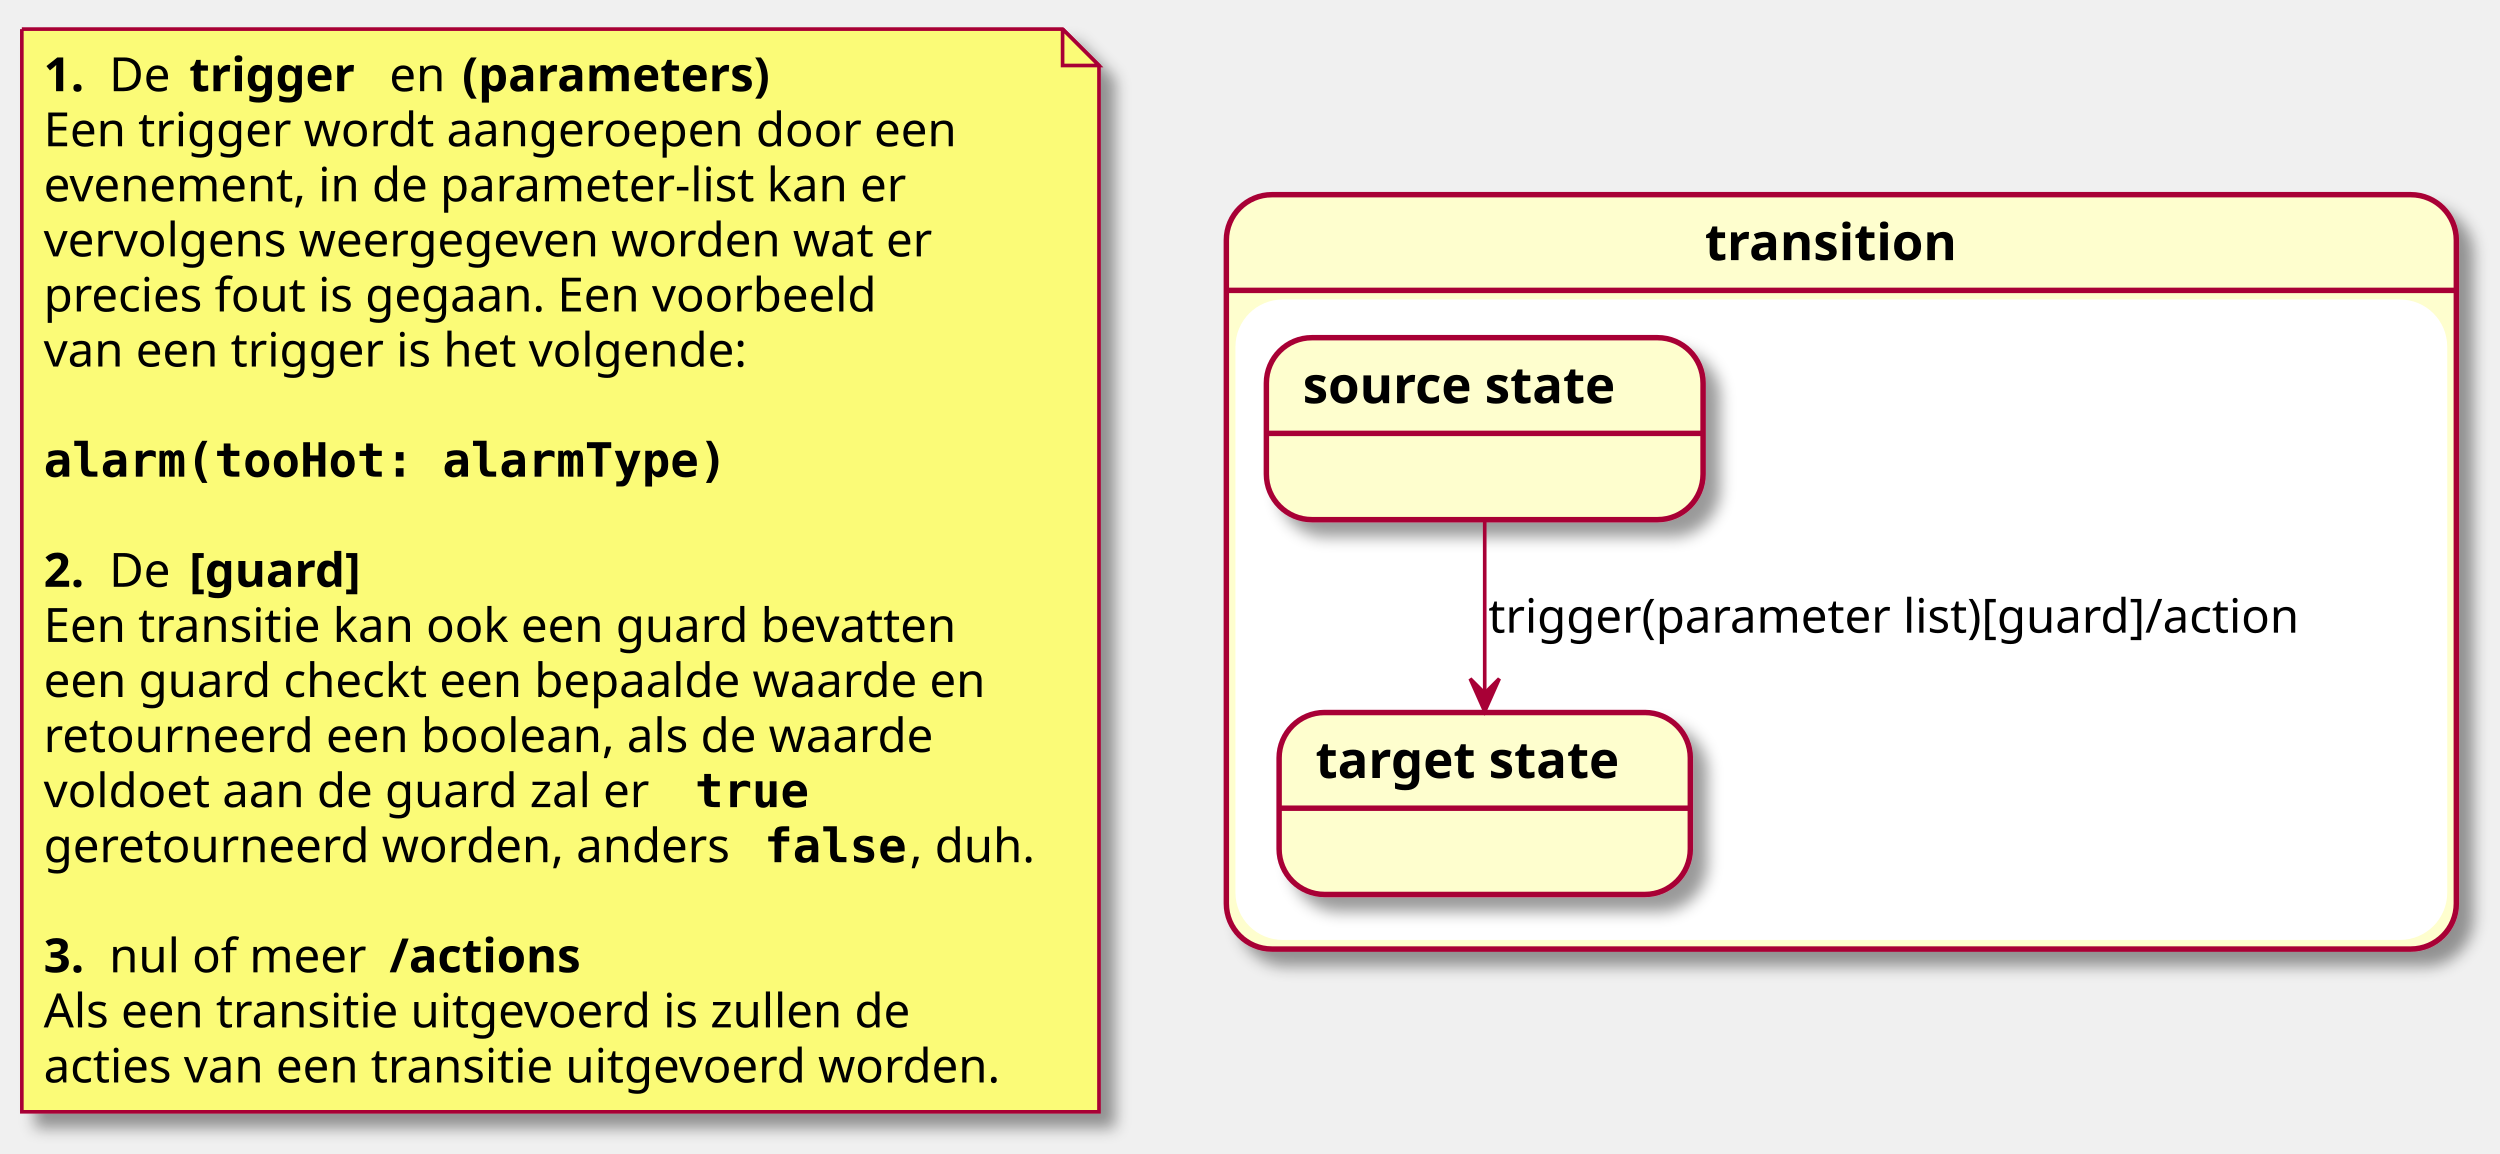
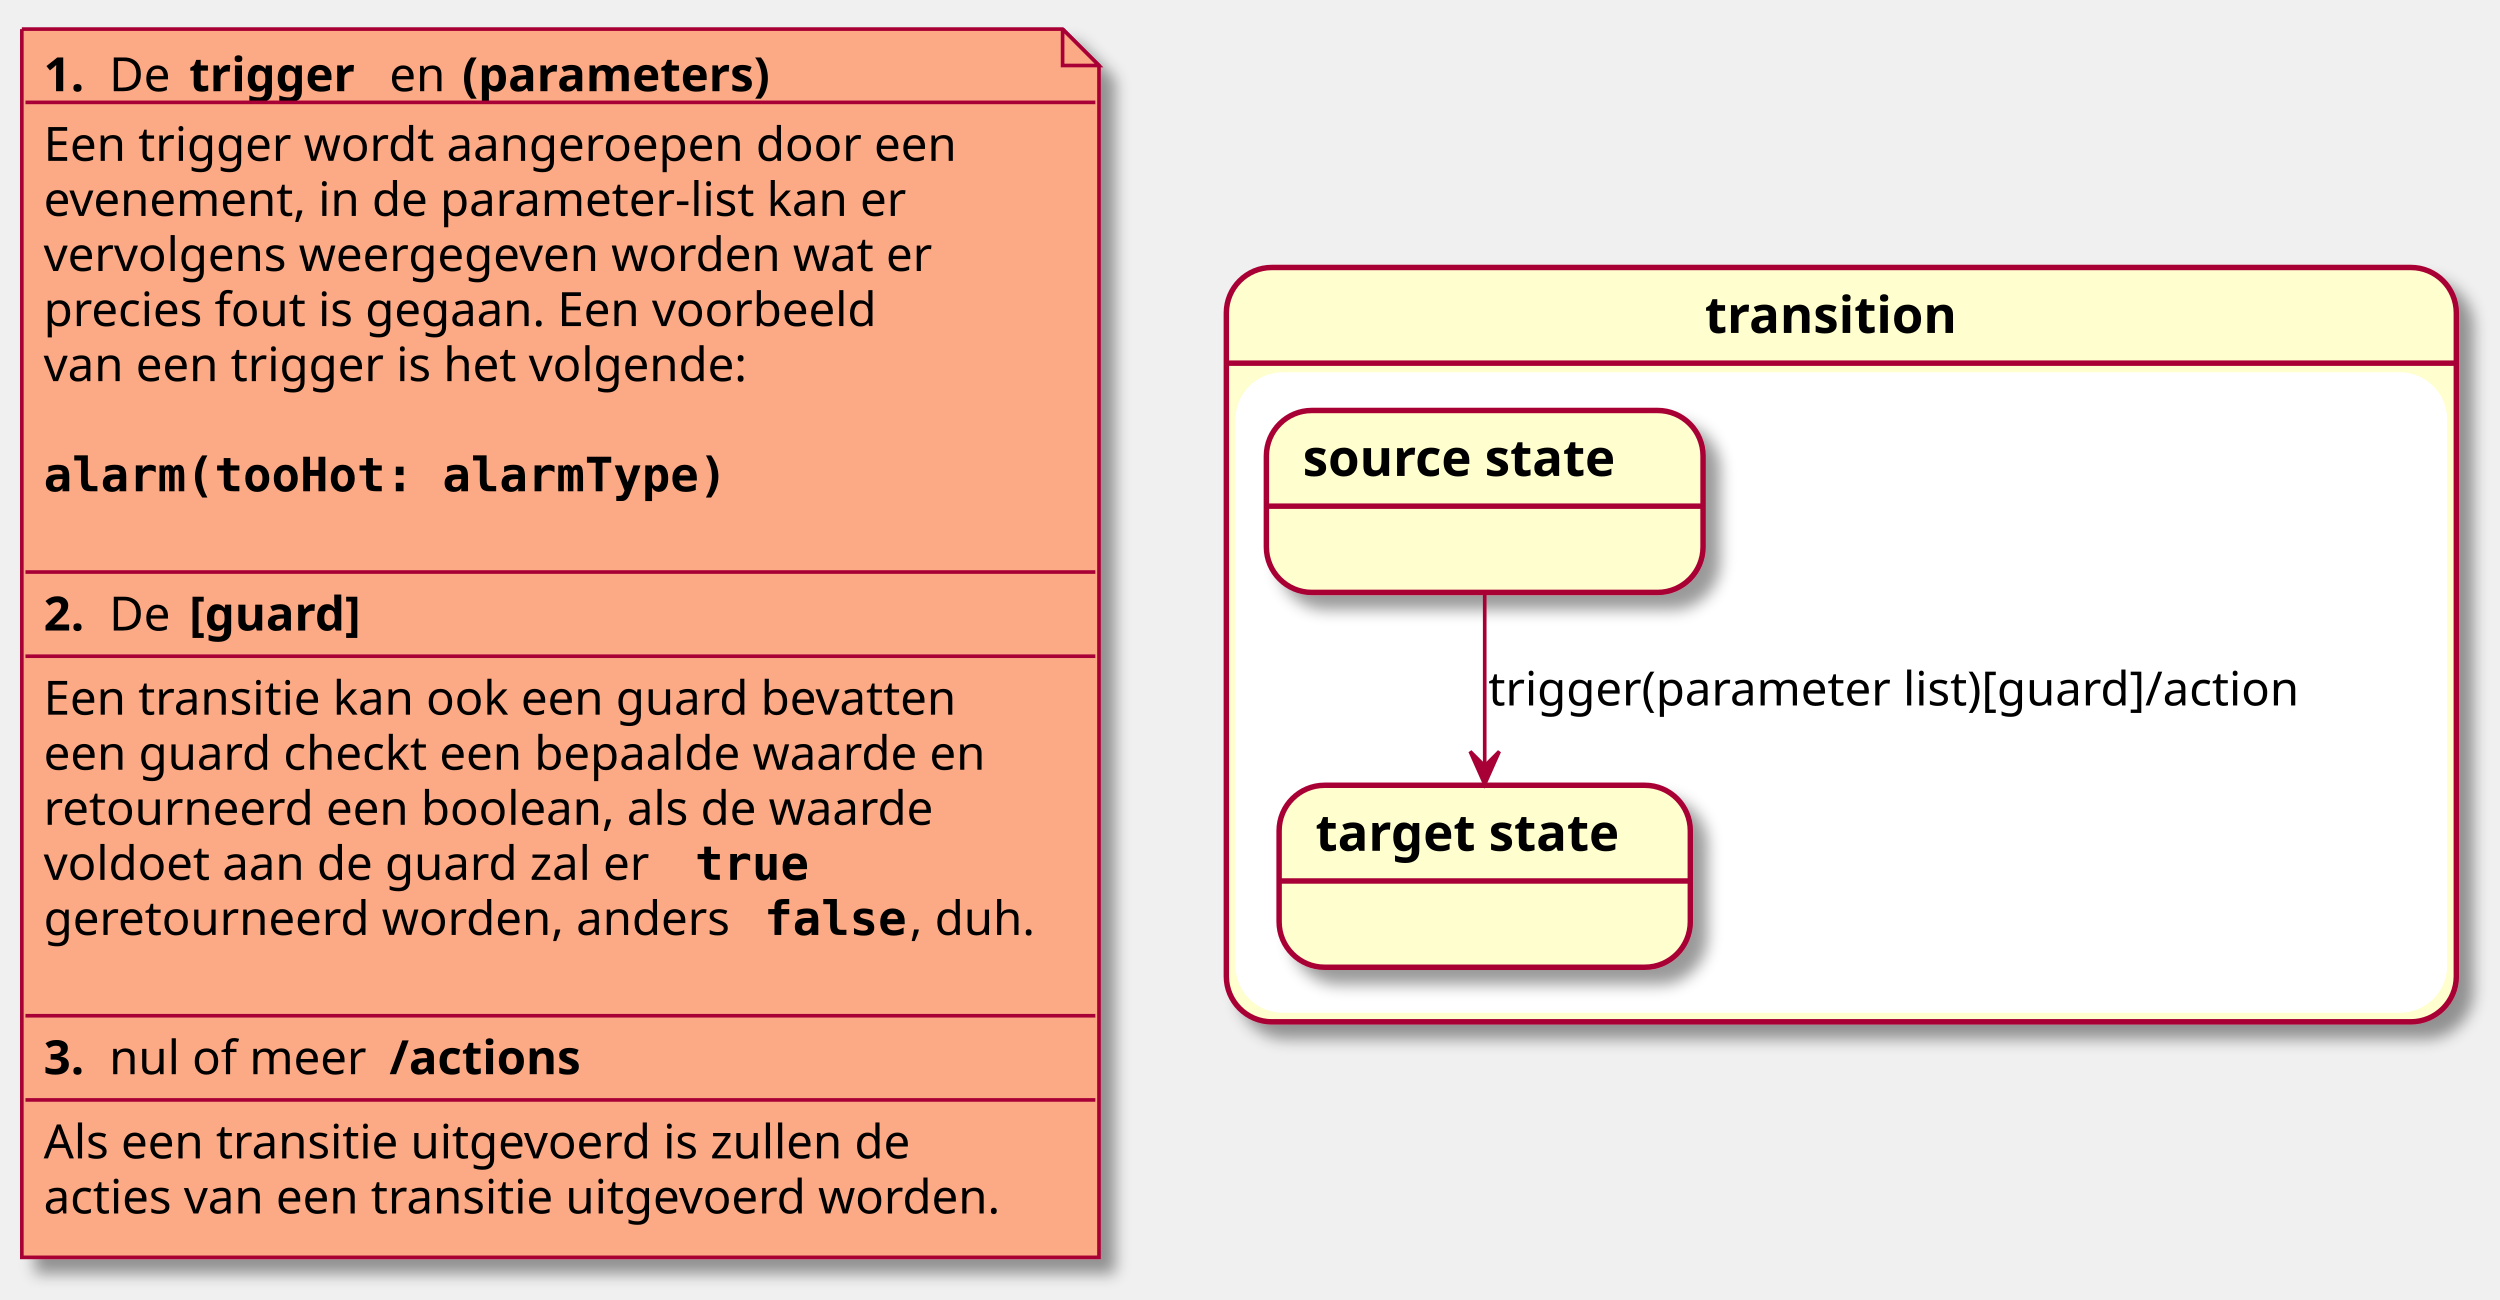
- <svg xmlns="http://www.w3.org/2000/svg" contentScriptType="application/ecmascript" contentStyleType="text/css" height="317px" preserveAspectRatio="none" style="width:687px;height:317px;" version="1.1" viewBox="0 0 687 317" width="687px" zoomAndPan="magnify">
+ <svg xmlns="http://www.w3.org/2000/svg" contentScriptType="application/ecmascript" contentStyleType="text/css" height="357px" preserveAspectRatio="none" style="width:687px;height:357px;" version="1.1" viewBox="0 0 687 357" width="687px" zoomAndPan="magnify">
  <defs>
-     <filter height="300%" id="f1abmcpqkxfysh" width="300%" x="-1" y="-1">
+     <filter height="300%" id="f1ca57yp35kkkj" width="300%" x="-1" y="-1">
      <feGaussianBlur result="blurOut" stdDeviation="2.0" />
      <feColorMatrix in="blurOut" result="blurOut2" type="matrix" values="0 0 0 0 0 0 0 0 0 0 0 0 0 0 0 0 0 0 .4 0" />
      <feOffset dx="4.0" dy="4.0" in="blurOut2" result="blurOut3" />
      <feBlend in="SourceGraphic" in2="blurOut3" mode="normal" />
    </filter>
  </defs>
  <g>
-     <path d="M6,8 L6,305.523 L302,305.523 L302,18 L292,8 L6,8 " fill="#FBFB77" filter="url(#f1abmcpqkxfysh)" style="stroke: #A80036; stroke-width: 1.0;" />
-     <path d="M292,8 L292,18 L302,18 L292,8 " fill="#FBFB77" style="stroke: #A80036; stroke-width: 1.0;" />
+     <path d="M6,8 L6,345.523 L302,345.523 L302,18 L292,8 L6,8 " fill="#FCA985" filter="url(#f1ca57yp35kkkj)" style="stroke: #A80036; stroke-width: 1.0;" />
+     <path d="M292,8 L292,18 L302,18 L292,8 " fill="#FCA985" style="stroke: #A80036; stroke-width: 1.0;" />
    <text fill="#000000" font-family="sans-serif" font-size="13" font-weight="bold" lengthAdjust="spacingAndGlyphs" textLength="14" x="12" y="25.067">1.</text>
    <text fill="#000000" font-family="sans-serif" font-size="13" lengthAdjust="spacingAndGlyphs" textLength="18" x="30" y="25.067">De</text>
    <text fill="#000000" font-family="sans-serif" font-size="13" font-weight="bold" lengthAdjust="spacingAndGlyphs" textLength="51" x="52" y="25.067">trigger</text>
    <text fill="#000000" font-family="sans-serif" font-size="13" lengthAdjust="spacingAndGlyphs" textLength="16" x="107" y="25.067">en</text>
    <text fill="#000000" font-family="sans-serif" font-size="13" font-weight="bold" lengthAdjust="spacingAndGlyphs" textLength="98" x="127" y="25.067">(parameters)</text>
-     <text fill="#000000" font-family="sans-serif" font-size="13" lengthAdjust="spacingAndGlyphs" textLength="259" x="12" y="40.2">Een trigger wordt aangeroepen door een</text>
-     <text fill="#000000" font-family="sans-serif" font-size="13" lengthAdjust="spacingAndGlyphs" textLength="251" x="12" y="55.333">evenement, in de parameter-list kan er</text>
-     <text fill="#000000" font-family="sans-serif" font-size="13" lengthAdjust="spacingAndGlyphs" textLength="251" x="12" y="70.465">vervolgens weergegeven worden wat er</text>
-     <text fill="#000000" font-family="sans-serif" font-size="13" lengthAdjust="spacingAndGlyphs" textLength="240" x="12" y="85.598">precies fout is gegaan. Een voorbeeld</text>
-     <text fill="#000000" font-family="sans-serif" font-size="13" lengthAdjust="spacingAndGlyphs" textLength="202" x="12" y="100.731">van een trigger is het volgende:</text>
-     <text fill="#000000" font-family="sans-serif" font-size="13" lengthAdjust="spacingAndGlyphs" textLength="0" x="16" y="115.864" />
-     <text fill="#000000" font-family="monospace" font-size="13" font-weight="bold" lengthAdjust="spacingAndGlyphs" textLength="192" x="12" y="130.997">alarm(tooHot: alarmType)</text>
-     <text fill="#000000" font-family="sans-serif" font-size="13" lengthAdjust="spacingAndGlyphs" textLength="0" x="16" y="146.129" />
-     <text fill="#000000" font-family="sans-serif" font-size="13" font-weight="bold" lengthAdjust="spacingAndGlyphs" textLength="14" x="12" y="161.262">2.</text>
-     <text fill="#000000" font-family="sans-serif" font-size="13" lengthAdjust="spacingAndGlyphs" textLength="18" x="30" y="161.262">De</text>
-     <text fill="#000000" font-family="sans-serif" font-size="13" font-weight="bold" lengthAdjust="spacingAndGlyphs" textLength="56" x="52" y="161.262">[guard]</text>
-     <text fill="#000000" font-family="sans-serif" font-size="13" lengthAdjust="spacingAndGlyphs" textLength="264" x="12" y="176.395">Een transitie kan ook een guard bevatten</text>
-     <text fill="#000000" font-family="sans-serif" font-size="13" lengthAdjust="spacingAndGlyphs" textLength="272" x="12" y="191.528">een guard checkt een bepaalde waarde en</text>
-     <text fill="#000000" font-family="sans-serif" font-size="13" lengthAdjust="spacingAndGlyphs" textLength="255" x="12" y="206.661">retourneerd een boolean, als de waarde</text>
-     <text fill="#000000" font-family="sans-serif" font-size="13" lengthAdjust="spacingAndGlyphs" textLength="175" x="12" y="221.793">voldoet aan de guard zal er</text>
-     <text fill="#000000" font-family="monospace" font-size="13" font-weight="bold" lengthAdjust="spacingAndGlyphs" textLength="32" x="191" y="221.793">true</text>
-     <text fill="#000000" font-family="sans-serif" font-size="13" lengthAdjust="spacingAndGlyphs" textLength="194" x="12" y="236.926">geretourneerd worden, anders</text>
-     <text fill="#000000" font-family="monospace" font-size="13" font-weight="bold" lengthAdjust="spacingAndGlyphs" textLength="40" x="210" y="236.926">false</text>
-     <text fill="#000000" font-family="sans-serif" font-size="13" lengthAdjust="spacingAndGlyphs" textLength="36" x="250" y="236.926">, duh.</text>
-     <text fill="#000000" font-family="sans-serif" font-size="13" lengthAdjust="spacingAndGlyphs" textLength="0" x="16" y="252.059" />
-     <text fill="#000000" font-family="sans-serif" font-size="13" font-weight="bold" lengthAdjust="spacingAndGlyphs" textLength="14" x="12" y="267.192">3.</text>
-     <text fill="#000000" font-family="sans-serif" font-size="13" lengthAdjust="spacingAndGlyphs" textLength="73" x="30" y="267.192">nul of meer</text>
-     <text fill="#000000" font-family="sans-serif" font-size="13" font-weight="bold" lengthAdjust="spacingAndGlyphs" textLength="58" x="107" y="267.192">/actions</text>
-     <text fill="#000000" font-family="sans-serif" font-size="13" lengthAdjust="spacingAndGlyphs" textLength="250" x="12" y="282.325">Als een transitie uitgevoerd is zullen de</text>
-     <text fill="#000000" font-family="sans-serif" font-size="13" lengthAdjust="spacingAndGlyphs" textLength="275" x="12" y="297.457">acties van een transitie uitgevoerd worden.</text>
-     <rect fill="#FEFECE" filter="url(#f1abmcpqkxfysh)" height="207.297" rx="12.5" ry="12.5" style="stroke: #A80036; stroke-width: 1.5;" width="338" x="337" y="53.5" />
-     <rect fill="#FFFFFF" height="175" rx="12.5" ry="12.5" style="stroke: #FFFFFF; stroke-width: 1.0;" width="332" x="340" y="82.797" />
-     <line style="stroke: #A80036; stroke-width: 1.5;" x1="337" x2="675" y1="79.797" y2="79.797" />
-     <text fill="#000000" font-family="sans-serif" font-size="14" font-weight="bold" lengthAdjust="spacingAndGlyphs" textLength="75" x="468.5" y="71.495">transition</text>
-     <rect fill="#FEFECE" filter="url(#f1abmcpqkxfysh)" height="50" rx="12.5" ry="12.5" style="stroke: #A80036; stroke-width: 1.5;" width="120" x="348" y="92.797" />
-     <line style="stroke: #A80036; stroke-width: 1.5;" x1="348" x2="468" y1="119.094" y2="119.094" />
-     <text fill="#000000" font-family="sans-serif" font-size="14" font-weight="bold" lengthAdjust="spacingAndGlyphs" textLength="100" x="358" y="110.792">source state</text>
-     <rect fill="#FEFECE" filter="url(#f1abmcpqkxfysh)" height="50" rx="12.5" ry="12.5" style="stroke: #A80036; stroke-width: 1.5;" width="113" x="351.5" y="195.797" />
-     <line style="stroke: #A80036; stroke-width: 1.5;" x1="351.5" x2="464.5" y1="222.094" y2="222.094" />
-     <text fill="#000000" font-family="sans-serif" font-size="14" font-weight="bold" lengthAdjust="spacingAndGlyphs" textLength="93" x="361.5" y="213.792">target state</text>
-     <path d="M408,142.994 C408,157.334 408,175.393 408,190.502 " fill="none" id="state_0-&gt;state_1" style="stroke: #A80036; stroke-width: 1.0;" />
-     <polygon fill="#A80036" points="408,195.503,412,186.503,408,190.503,404,186.503,408,195.503" style="stroke: #A80036; stroke-width: 1.0;" />
-     <text fill="#000000" font-family="sans-serif" font-size="13" lengthAdjust="spacingAndGlyphs" textLength="232" x="409" y="173.864">trigger(parameter list)[guard]/action</text>
+     <line style="stroke: #A80036; stroke-width: 1.0;" x1="7" x2="301" y1="28.133" y2="28.133" />
+     <text fill="#000000" font-family="sans-serif" font-size="13" lengthAdjust="spacingAndGlyphs" textLength="259" x="12" y="44.2">Een trigger wordt aangeroepen door een</text>
+     <text fill="#000000" font-family="sans-serif" font-size="13" lengthAdjust="spacingAndGlyphs" textLength="251" x="12" y="59.333">evenement, in de parameter-list kan er</text>
+     <text fill="#000000" font-family="sans-serif" font-size="13" lengthAdjust="spacingAndGlyphs" textLength="251" x="12" y="74.465">vervolgens weergegeven worden wat er</text>
+     <text fill="#000000" font-family="sans-serif" font-size="13" lengthAdjust="spacingAndGlyphs" textLength="240" x="12" y="89.598">precies fout is gegaan. Een voorbeeld</text>
+     <text fill="#000000" font-family="sans-serif" font-size="13" lengthAdjust="spacingAndGlyphs" textLength="202" x="12" y="104.731">van een trigger is het volgende:</text>
+     <text fill="#000000" font-family="sans-serif" font-size="13" lengthAdjust="spacingAndGlyphs" textLength="0" x="16" y="119.864" />
+     <text fill="#000000" font-family="monospace" font-size="13" font-weight="bold" lengthAdjust="spacingAndGlyphs" textLength="192" x="12" y="134.997">alarm(tooHot: alarmType)</text>
+     <text fill="#000000" font-family="sans-serif" font-size="13" lengthAdjust="spacingAndGlyphs" textLength="0" x="16" y="150.129" />
+     <line style="stroke: #A80036; stroke-width: 1.0;" x1="7" x2="301" y1="157.195" y2="157.195" />
+     <text fill="#000000" font-family="sans-serif" font-size="13" font-weight="bold" lengthAdjust="spacingAndGlyphs" textLength="14" x="12" y="173.262">2.</text>
+     <text fill="#000000" font-family="sans-serif" font-size="13" lengthAdjust="spacingAndGlyphs" textLength="18" x="30" y="173.262">De</text>
+     <text fill="#000000" font-family="sans-serif" font-size="13" font-weight="bold" lengthAdjust="spacingAndGlyphs" textLength="56" x="52" y="173.262">[guard]</text>
+     <line style="stroke: #A80036; stroke-width: 1.0;" x1="7" x2="301" y1="180.328" y2="180.328" />
+     <text fill="#000000" font-family="sans-serif" font-size="13" lengthAdjust="spacingAndGlyphs" textLength="264" x="12" y="196.395">Een transitie kan ook een guard bevatten</text>
+     <text fill="#000000" font-family="sans-serif" font-size="13" lengthAdjust="spacingAndGlyphs" textLength="272" x="12" y="211.528">een guard checkt een bepaalde waarde en</text>
+     <text fill="#000000" font-family="sans-serif" font-size="13" lengthAdjust="spacingAndGlyphs" textLength="255" x="12" y="226.661">retourneerd een boolean, als de waarde</text>
+     <text fill="#000000" font-family="sans-serif" font-size="13" lengthAdjust="spacingAndGlyphs" textLength="175" x="12" y="241.793">voldoet aan de guard zal er</text>
+     <text fill="#000000" font-family="monospace" font-size="13" font-weight="bold" lengthAdjust="spacingAndGlyphs" textLength="32" x="191" y="241.793">true</text>
+     <text fill="#000000" font-family="sans-serif" font-size="13" lengthAdjust="spacingAndGlyphs" textLength="194" x="12" y="256.926">geretourneerd worden, anders</text>
+     <text fill="#000000" font-family="monospace" font-size="13" font-weight="bold" lengthAdjust="spacingAndGlyphs" textLength="40" x="210" y="256.926">false</text>
+     <text fill="#000000" font-family="sans-serif" font-size="13" lengthAdjust="spacingAndGlyphs" textLength="36" x="250" y="256.926">, duh.</text>
+     <text fill="#000000" font-family="sans-serif" font-size="13" lengthAdjust="spacingAndGlyphs" textLength="0" x="16" y="272.059" />
+     <line style="stroke: #A80036; stroke-width: 1.0;" x1="7" x2="301" y1="279.125" y2="279.125" />
+     <text fill="#000000" font-family="sans-serif" font-size="13" font-weight="bold" lengthAdjust="spacingAndGlyphs" textLength="14" x="12" y="295.192">3.</text>
+     <text fill="#000000" font-family="sans-serif" font-size="13" lengthAdjust="spacingAndGlyphs" textLength="73" x="30" y="295.192">nul of meer</text>
+     <text fill="#000000" font-family="sans-serif" font-size="13" font-weight="bold" lengthAdjust="spacingAndGlyphs" textLength="58" x="107" y="295.192">/actions</text>
+     <line style="stroke: #A80036; stroke-width: 1.0;" x1="7" x2="301" y1="302.258" y2="302.258" />
+     <text fill="#000000" font-family="sans-serif" font-size="13" lengthAdjust="spacingAndGlyphs" textLength="250" x="12" y="318.325">Als een transitie uitgevoerd is zullen de</text>
+     <text fill="#000000" font-family="sans-serif" font-size="13" lengthAdjust="spacingAndGlyphs" textLength="275" x="12" y="333.457">acties van een transitie uitgevoerd worden.</text>
+     <rect fill="#FEFECE" filter="url(#f1ca57yp35kkkj)" height="207.297" rx="12.5" ry="12.5" style="stroke: #A80036; stroke-width: 1.5;" width="338" x="337" y="73.5" />
+     <rect fill="#FFFFFF" height="175" rx="12.5" ry="12.5" style="stroke: #FFFFFF; stroke-width: 1.0;" width="332" x="340" y="102.797" />
+     <line style="stroke: #A80036; stroke-width: 1.5;" x1="337" x2="675" y1="99.797" y2="99.797" />
+     <text fill="#000000" font-family="sans-serif" font-size="14" font-weight="bold" lengthAdjust="spacingAndGlyphs" textLength="75" x="468.5" y="91.495">transition</text>
+     <rect fill="#FEFECE" filter="url(#f1ca57yp35kkkj)" height="50" rx="12.5" ry="12.5" style="stroke: #A80036; stroke-width: 1.5;" width="120" x="348" y="112.797" />
+     <line style="stroke: #A80036; stroke-width: 1.5;" x1="348" x2="468" y1="139.094" y2="139.094" />
+     <text fill="#000000" font-family="sans-serif" font-size="14" font-weight="bold" lengthAdjust="spacingAndGlyphs" textLength="100" x="358" y="130.792">source state</text>
+     <rect fill="#FEFECE" filter="url(#f1ca57yp35kkkj)" height="50" rx="12.5" ry="12.5" style="stroke: #A80036; stroke-width: 1.5;" width="113" x="351.5" y="215.797" />
+     <line style="stroke: #A80036; stroke-width: 1.5;" x1="351.5" x2="464.5" y1="242.094" y2="242.094" />
+     <text fill="#000000" font-family="sans-serif" font-size="14" font-weight="bold" lengthAdjust="spacingAndGlyphs" textLength="93" x="361.5" y="233.792">target state</text>
+     <path d="M408,162.994 C408,177.334 408,195.393 408,210.502 " fill="none" id="state_0-&gt;state_1" style="stroke: #A80036; stroke-width: 1.0;" />
+     <polygon fill="#A80036" points="408,215.503,412,206.503,408,210.503,404,206.503,408,215.503" style="stroke: #A80036; stroke-width: 1.0;" />
+     <text fill="#000000" font-family="sans-serif" font-size="13" lengthAdjust="spacingAndGlyphs" textLength="232" x="409" y="193.864">trigger(parameter list)[guard]/action</text>
  </g>
</svg>
